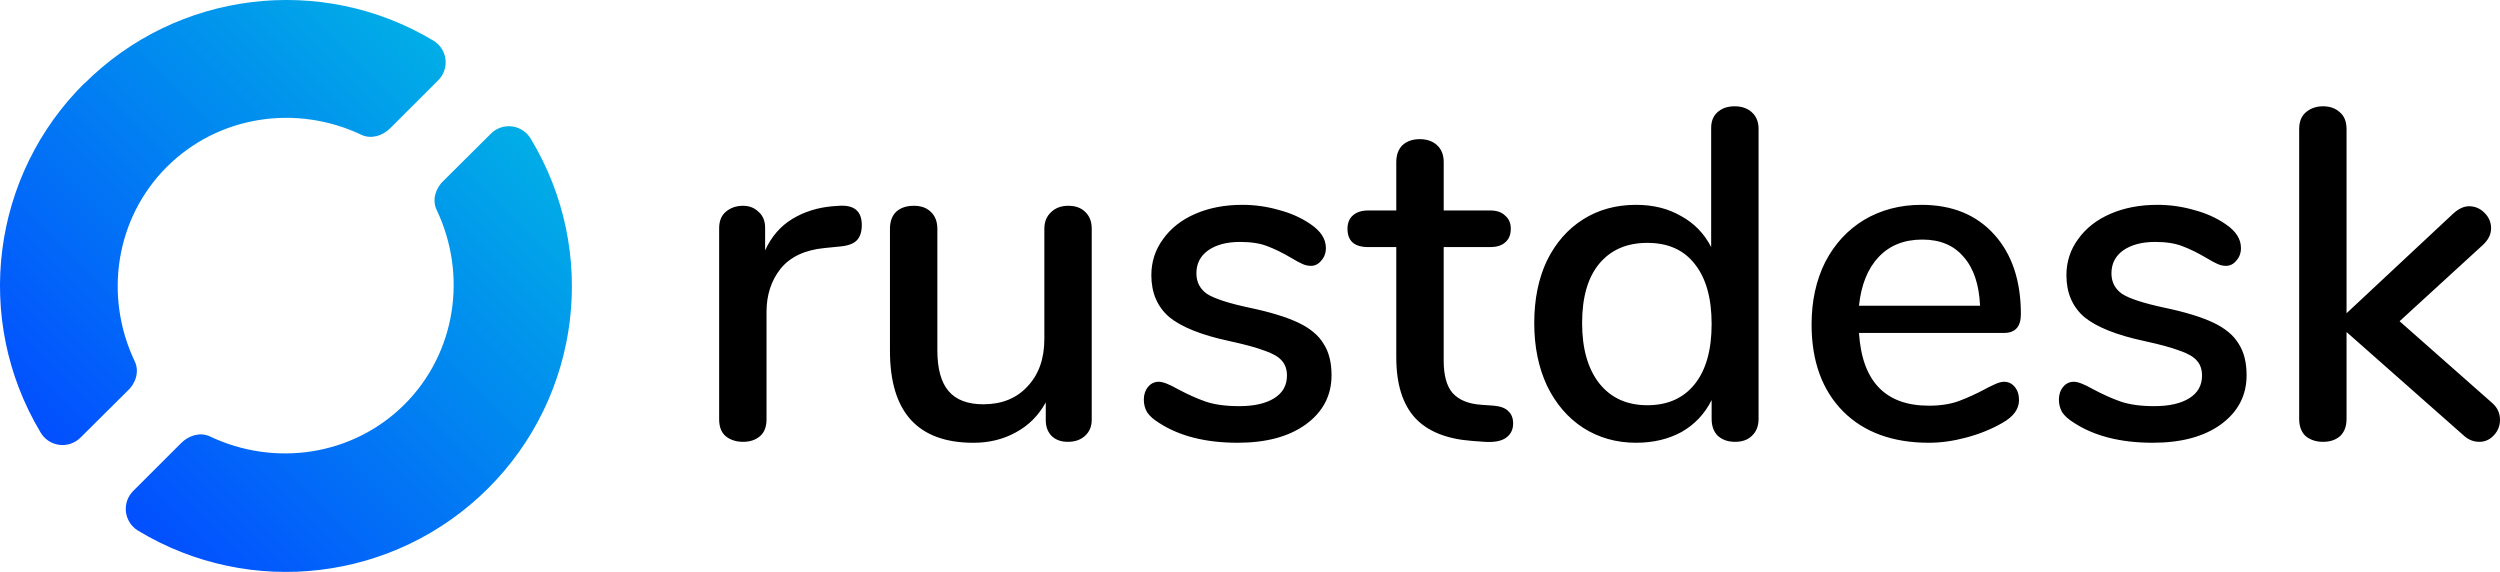
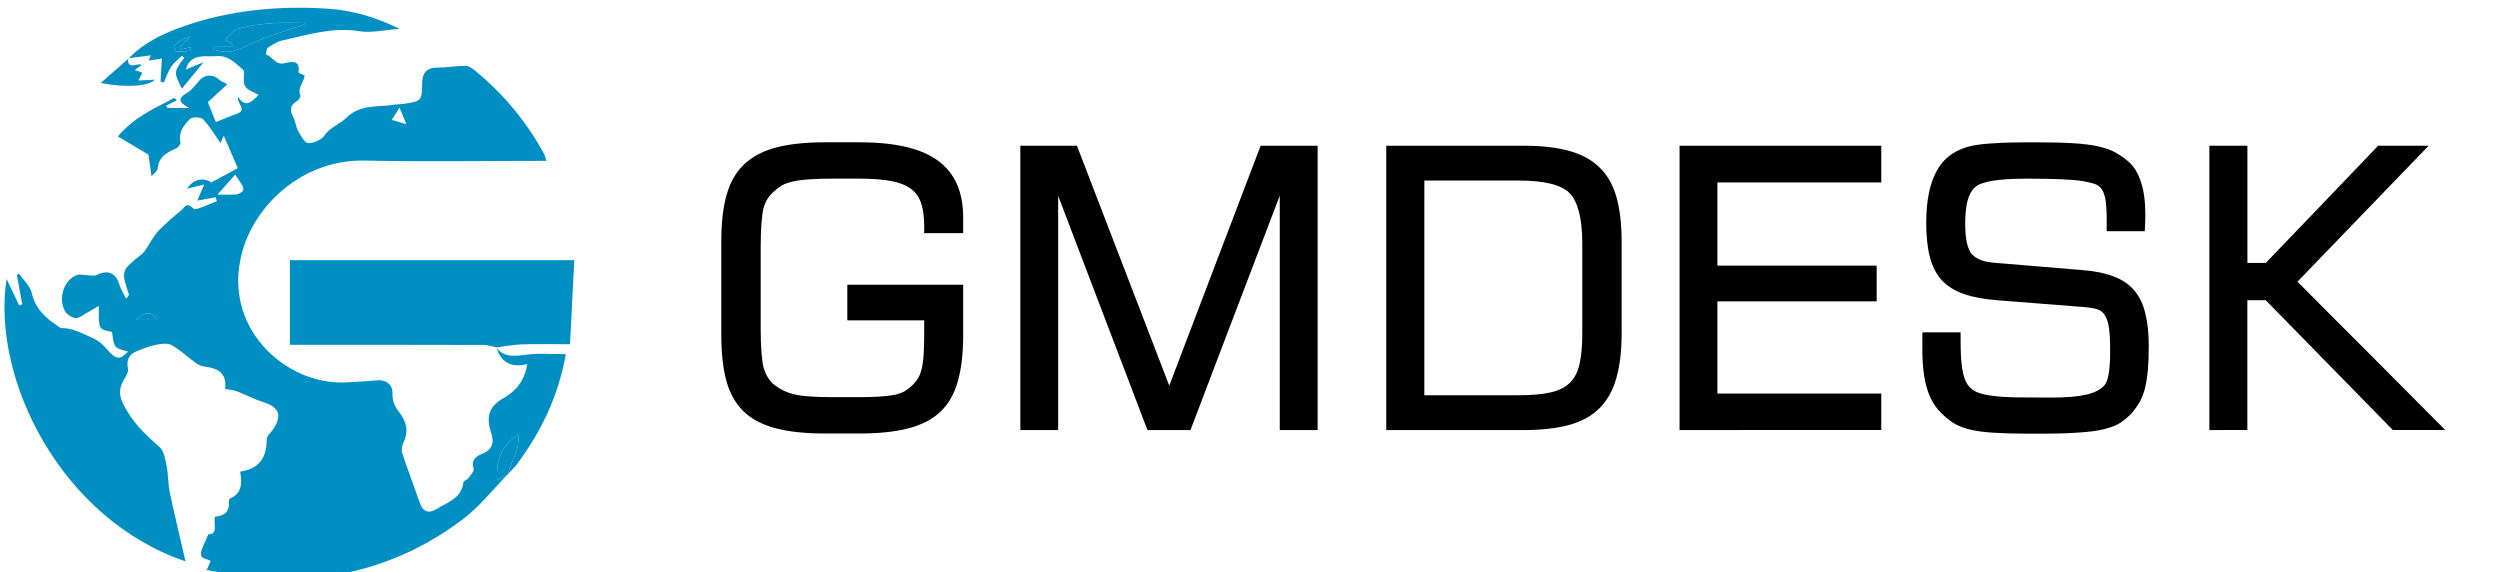
- <svg xmlns="http://www.w3.org/2000/svg" xmlns:xlink="http://www.w3.org/1999/xlink" viewBox="66.993 897.484 113.652 26">
-   <defs>
+ <svg xmlns="http://www.w3.org/2000/svg" xmlns:xlink="http://www.w3.org/1999/xlink" viewBox="66.993 897.484 113.652 26" version="1.1" id="svg5">
+   <defs id="defs2">
    <linearGradient id="a" x1=".148" x2=".845" y1=".851" y2=".154" gradientTransform="matrix(26.301 0 0 26.331 90.674 911.757)" gradientUnits="userSpaceOnUse">
-       <stop offset="0" stop-color="#004ba6" style="stop-color:#024eff;stop-opacity:1" />
-       <stop offset="1" stop-color="#00bfe1" style="stop-color:#01aee6;stop-opacity:1" />
+       <stop offset="0" stop-color="#004ba6" style="stop-color:#024eff;stop-opacity:1" id="stop1" />
+       <stop offset="1" stop-color="#00bfe1" style="stop-color:#01aee6;stop-opacity:1" id="stop2" />
    </linearGradient>
    <linearGradient xlink:href="#a" id="c" x1=".148" x2=".845" y1=".851" y2=".154" gradientTransform="matrix(26.00048 0 0 25.99935 66.993 897.485)" gradientUnits="userSpaceOnUse" />
+     <clipPath clipPathUnits="userSpaceOnUse" id="clipPath2">
+       <path d="M 0,1024 H 1024 V 0 H 0 Z" transform="translate(-143.4218,-649.8863)" id="path2-4" />
+     </clipPath>
+     <clipPath clipPathUnits="userSpaceOnUse" id="clipPath14">
+       <path d="M 0,1024 H 1024 V 0 H 0 Z" transform="translate(-411.6317,-628.847)" id="path14" />
+     </clipPath>
+     <clipPath clipPathUnits="userSpaceOnUse" id="clipPath20">
+       <path d="M 0,1024 H 1024 V 0 H 0 Z" transform="translate(-147.6202,-845.9329)" id="path20" />
+     </clipPath>
+     <clipPath clipPathUnits="userSpaceOnUse" id="clipPath130">
+       <path d="M 0,1024 H 1024 V 0 H 0 Z" transform="translate(-268.6342,-877.1284)" id="path130" />
+     </clipPath>
+     <clipPath clipPathUnits="userSpaceOnUse" id="clipPath132">
+       <path d="M 0,1024 H 1024 V 0 H 0 Z" transform="translate(-420.6755,-531.7477)" id="path132" />
+     </clipPath>
+     <clipPath clipPathUnits="userSpaceOnUse" id="clipPath134">
+       <path d="M 0,1024 H 1024 V 0 H 0 Z" transform="translate(-176.9571,-857.8956)" id="path134" />
+     </clipPath>
+     <clipPath clipPathUnits="userSpaceOnUse" id="clipPath136">
+       <path d="M 0,1024 H 1024 V 0 H 0 Z" transform="translate(-143.4218,-649.8863)" id="path136" />
+     </clipPath>
  </defs>
  <linearGradient id="b" x1=".148" x2=".845" y1=".851" y2=".154" gradientTransform="matrix(26.301 0 0 26.331 90.674 911.757)" gradientUnits="userSpaceOnUse">
-     <stop offset="0" stop-color="#004ba6" style="stop-color:#0071ff;stop-opacity:1" />
-     <stop offset="1" stop-color="#00bfe1" style="stop-color:#00bfe1;stop-opacity:1" />
+     <stop offset="0" stop-color="#004ba6" style="stop-color:#0071ff;stop-opacity:1" id="stop3" />
+     <stop offset="1" stop-color="#00bfe1" style="stop-color:#00bfe1;stop-opacity:1" id="stop4" />
  </linearGradient>
-   <path d="M105.147 906.839q1.024-.064 1.024.875 0 .469-.235.704-.234.234-.81.277l-.64.064q-1.344.128-2.006.939-.64.81-.64 1.962v4.886q0 .512-.298.768-.3.256-.768.256-.47 0-.79-.256-.298-.256-.298-.768v-8.683q0-.49.298-.747.32-.277.79-.277.426 0 .704.277.298.256.298.726v1.024q.427-.939 1.238-1.43.81-.49 1.834-.576zm10.411 0q.49 0 .768.277.298.278.298.768v8.683q0 .448-.298.725-.3.278-.79.278-.448 0-.725-.256-.277-.278-.277-.726v-.81q-.491.896-1.366 1.365-.853.47-1.92.47-3.797 0-3.797-4.182v-5.547q0-.49.277-.768.299-.277.81-.277.492 0 .769.277.299.278.299.768v5.526q0 1.258.512 1.856.512.597 1.578.597 1.259 0 2.006-.81.768-.811.768-2.155v-5.014q0-.469.298-.746.299-.299.79-.299zm7.701 10.773q-2.176 0-3.563-.896-.384-.234-.554-.49-.15-.256-.15-.576 0-.342.192-.576.192-.235.49-.235.278 0 .876.341.64.342 1.237.555.619.213 1.536.213 1.024 0 1.6-.362.576-.363.576-1.024 0-.427-.235-.683-.213-.256-.768-.448-.554-.213-1.642-.448-1.878-.405-2.71-1.088-.81-.704-.81-1.899 0-.917.533-1.642.533-.747 1.472-1.152.939-.406 2.133-.406.854 0 1.664.235.81.213 1.43.64.703.47.703 1.088 0 .341-.213.576-.192.235-.47.235-.191 0-.383-.086-.192-.085-.512-.277-.576-.341-1.088-.533-.49-.192-1.237-.192-.896 0-1.451.384-.533.384-.533 1.045 0 .597.49.939.512.32 1.899.618 1.43.299 2.24.683.81.384 1.152.96.363.555.363 1.43 0 1.386-1.174 2.24-1.152.831-3.093.831zm11.648-1.685q.47.043.661.256.213.192.213.555 0 .426-.34.66-.32.214-.96.172l-.577-.043q-1.728-.128-2.581-1.045-.854-.94-.854-2.752v-5.014h-1.28q-.938 0-.938-.832 0-.384.234-.597.256-.235.704-.235h1.28v-2.197q0-.49.278-.768.298-.277.79-.277.49 0 .788.277.3.277.3.768v2.197h2.111q.448 0 .683.235.256.213.256.597 0 .406-.256.619-.235.213-.683.213h-2.112v5.163q0 1.003.405 1.472.427.47 1.28.533zm10.943-13.611q.491 0 .79.278.299.277.299.746v13.184q0 .491-.299.768-.277.278-.768.278-.49 0-.79-.278-.277-.277-.277-.768v-.853q-.469.939-1.365 1.45-.896.491-2.07.491-1.343 0-2.41-.682-1.045-.683-1.643-1.92-.576-1.238-.576-2.838 0-1.621.576-2.837.598-1.216 1.643-1.877 1.045-.662 2.41-.662 1.174 0 2.049.512.896.491 1.365 1.408v-5.418q0-.448.277-.704.3-.278.79-.278zm-3.967 13.59q1.386 0 2.154-.96t.768-2.731q0-1.77-.768-2.73-.746-.96-2.154-.96t-2.198.96q-.768.938-.768 2.687 0 1.75.79 2.752.79.982 2.176.982zm16.213-1.067q.299 0 .49.235.193.234.193.597 0 .619-.768 1.045-.747.427-1.643.662-.875.234-1.685.234-2.475 0-3.904-1.429-1.43-1.45-1.43-3.947 0-1.6.619-2.837.64-1.237 1.77-1.92 1.153-.683 2.603-.683 2.091 0 3.307 1.344 1.216 1.344 1.216 3.627 0 .853-.768.853h-6.592q.213 3.307 3.179 3.307.789 0 1.365-.213.576-.214 1.216-.555.064-.043.341-.17.299-.15.491-.15zm-3.712-6.464q-1.237 0-1.984.79-.747.789-.896 2.218h5.504q-.064-1.45-.747-2.219-.661-.789-1.877-.789zm10.475 9.237q-2.176 0-3.563-.896-.384-.234-.555-.49-.149-.256-.149-.576 0-.342.192-.576.192-.235.49-.235.278 0 .875.341.64.342 1.238.555.618.213 1.536.213 1.024 0 1.6-.362.576-.363.576-1.024 0-.427-.235-.683-.213-.256-.768-.448-.555-.213-1.643-.448-1.877-.405-2.709-1.088-.81-.704-.81-1.899 0-.917.533-1.642.533-.747 1.472-1.152.938-.406 2.133-.406.853 0 1.664.235.81.213 1.43.64.703.47.703 1.088 0 .341-.213.576-.192.235-.47.235-.191 0-.383-.086-.192-.085-.512-.277-.576-.341-1.088-.533-.491-.192-1.238-.192-.896 0-1.45.384-.534.384-.534 1.045 0 .597.491.939.512.32 1.899.618 1.429.299 2.24.683.81.384 1.152.96.362.555.362 1.43 0 1.386-1.173 2.24-1.152.831-3.093.831zm15.402-1.834q.384.32.384.789 0 .405-.277.704-.277.299-.661.299-.406 0-.726-.3l-5.312-4.692v3.946q0 .512-.298.79-.299.256-.768.256-.47 0-.79-.256-.298-.278-.298-.79v-13.162q0-.512.298-.768.32-.278.79-.278.469 0 .768.278.298.256.298.768v8.362l4.864-4.544q.363-.32.704-.32.406 0 .704.299.299.299.299.704 0 .405-.363.747l-3.797 3.477z" />
-   <path fill="url(#b)" d="m89.318 903.552-2.135 2.122c-.376.337-.558.879-.347 1.337 1.422 2.976.882 6.524-1.452 8.856-2.335 2.331-5.887 2.87-8.866 1.449-.439-.197-.954-.03-1.292.312l-2.17 2.167a1.154 1.154 0 0 0 .208 1.81 13.005 13.005 0 0 0 15.91-1.912 12.97 12.97 0 0 0 1.956-15.887 1.154 1.154 0 0 0-1.812-.254zm-18.467-2.305a12.969 12.969 0 0 0-2.02 15.885 1.154 1.154 0 0 0 1.812.254l2.124-2.11c.385-.336.572-.884.359-1.348-1.423-2.976-.884-6.524 1.451-8.856 2.334-2.332 5.887-2.871 8.866-1.45.434.194.942.033 1.281-.3l2.182-2.18a1.152 1.152 0 0 0-.208-1.81 13.009 13.009 0 0 0-15.893 1.973z" style="fill:url(#c);stroke-width:.988" />
+   <g id="g153" transform="matrix(0.04578936,0,0,0.04433795,64.42383,889.9127)" style="clip-rule:evenodd;isolation:isolate;fill:#008fc2;fill-opacity:1;fill-rule:evenodd;stroke-linejoin:round;stroke-miterlimit:1.414">
+     <path id="path1-8" d="M 0,0 H 15.782 C 10.054,8.781 5.436,4.605 0,0 m 190.354,153.821 c 3.64,-1.103 6.825,-2.069 10.924,-3.313 -1.986,4.946 -3.364,8.378 -5.117,12.743 -2.083,-3.383 -3.661,-5.945 -5.807,-9.43 M 33.535,208.009 c -0.334,0.466 -0.669,0.932 -1.003,1.397 2.627,2.861 5.255,5.721 7.882,8.581 -4.887,-1.242 -8.763,-3.974 -12.249,-7.137 -0.435,-0.395 1.105,-4.404 1.883,-4.456 3.634,-0.244 7.321,0.313 10.989,0.583 -0.226,0.954 -0.452,1.908 -0.678,2.861 -2.275,-0.609 -4.549,-1.219 -6.824,-1.829 M 60.603,96.427 c 6.404,0 10.217,-0.251 13.97,0.113 1.701,0.165 3.559,1.268 4.809,2.494 0.652,0.639 0.586,2.7 0.063,3.715 -1.438,2.787 -3.289,5.361 -5.628,9.045 -3.721,-4.326 -8.239,-9.581 -13.214,-15.367 m 64.609,130.815 c 0.094,0.372 0.187,0.743 0.28,1.115 -8.059,0 -16.162,0.526 -24.166,-0.144 -8.492,-0.711 -17.084,-1.879 -25.242,-4.213 -3.716,-1.064 -6.494,-5.41 -9.968,-8.509 2.546,-1.443 4.319,-2.448 6.091,-3.453 -0.081,-0.493 -0.163,-0.985 -0.244,-1.478 H 57.966 c -0.053,-0.879 -0.106,-1.757 -0.158,-2.636 1.96,-0.527 3.891,-1.256 5.886,-1.547 8.311,-1.21 14.905,2.728 22.19,6.163 12.615,5.949 26.169,9.908 39.328,14.702 m 152.042,-345.381 c -11.268,-11.817 -21.29,-25.232 -34.029,-35.162 -44.019,-34.315 -94.585,-49.262 -150.267,-45.65 -13.223,0.857 -26.279,4.285 -40.386,6.697 1.293,2.983 2.056,4.742 2.985,6.884 -0.96,0.448 -1.858,1.077 -2.846,1.293 -5.821,1.273 -4.765,5.056 -3.268,8.917 1.175,3.029 2.539,5.985 4.427,10.395 7.608,-0.094 3.356,7.774 4.95,13.498 6.609,0.443 10.936,3.76 10.282,11.456 -0.072,0.846 0.385,2.277 1.001,2.562 8.955,4.133 8.761,11.722 7.423,20.637 14.08,2.031 19.864,10.859 19.713,24.725 -0.027,2.544 3.033,5.133 4.698,7.682 7.112,10.894 4.676,17.158 -7.433,21.075 -6.704,2.168 -12.95,5.719 -19.535,8.309 -2.595,1.021 -5.55,1.126 -8.642,1.704 1.161,10.455 -3.172,15.716 -14.973,17.196 -2.285,0.286 -4.735,1.266 -6.587,2.633 -6.198,4.577 -11.786,10.115 -18.38,13.958 -2.972,1.731 -7.911,0.987 -11.706,0.182 -4.975,-1.055 -9.793,-3.064 -14.512,-5.058 -5.958,-2.518 -7.429,-7.214 -6.206,-13.401 0.366,-1.849 -0.677,-4.31 -1.766,-6.061 -6.624,-10.655 -4.744,-16.244 1.363,-26.811 6.339,-10.969 14.835,-18.95 23.852,-27.196 3.374,-3.086 4.317,-9.365 5.298,-14.396 1.28,-6.562 0.937,-13.446 2.275,-19.991 3.72,-18.191 7.948,-36.279 11.789,-53.571 -92.245,32.313 -144.598,139.485 -133.247,217.194 3.206,-6.968 6.291,-13.671 9.376,-20.375 0.784,0.268 1.568,0.536 2.352,0.804 -1.338,7.495 -2.676,14.99 -4.013,22.486 0.494,0.418 0.989,0.836 1.484,1.254 3.319,-5.007 8.4,-9.63 9.595,-15.101 2.582,-11.824 10.033,-18.959 19.249,-25.203 0.912,-0.618 1.87,-1.686 2.8,-1.679 8.549,0.063 15.332,-4.02 22.85,-7.449 5.238,-2.389 8.2,-5.354 11.395,-9.204 6.372,-7.678 9.654,-7.939 15.411,-1.375 -10.4,2.748 -10.4,2.748 -11.934,15.083 -10.078,1.96 -10.078,1.96 -9.803,20.081 -3.568,-2.167 -6.087,-3.793 -8.697,-5.256 -2.856,-1.601 -5.915,-4.427 -8.666,-4.188 -2.867,0.249 -6.597,2.926 -7.989,5.572 -5.107,9.706 -0.697,23.526 8.572,27.348 2.618,1.079 6.106,0.033 9.195,-0.012 1.917,-0.028 4.185,-0.682 5.693,0.102 8.465,4.404 14.384,1.939 17.064,-7.054 1.045,-3.508 3.054,-6.729 5.128,-11.156 1.564,2.341 2.192,2.881 2.094,3.19 -5.961,18.683 -5.832,18.518 9.558,31.183 3.091,2.544 4.68,6.887 7.047,10.342 2.005,2.928 3.803,6.099 6.274,8.585 5.129,5.161 10.492,10.12 16.074,14.786 2.275,1.902 3.718,6.929 9.027,1.392 1.871,-1.95 11.411,3.455 17.45,5.501 -0.277,1.059 -0.554,2.118 -0.83,3.177 -4.197,-0.798 -8.393,-1.596 -13.792,-2.623 1.847,4.36 3.175,7.494 5.224,12.33 -5.295,-1.275 -9.121,-2.196 -12.789,-3.079 4.947,7.229 11.005,8.802 18.275,4.83 6.915,3.847 13.662,7.6 19.531,10.865 -3.74,8.954 -7.23,17.31 -10.439,24.994 -0.501,-1.16 -1.615,-3.741 -2.456,-5.689 -4.513,6.601 -8.131,13.073 -13.022,18.37 -1.596,1.729 -7.954,1.846 -9.629,0.18 -4.655,-4.627 -8.76,-10.17 -7.175,-17.855 0.281,-1.363 -1.716,-4.069 -3.288,-4.79 -7.002,-3.213 -13.077,-6.771 -13.705,-15.678 -0.124,-1.755 -2.571,-3.346 -4.555,-5.75 -0.865,6.362 -1.586,11.663 -2.262,16.635 -7.317,4.484 -14.66,8.984 -22.749,13.941 11.736,14.722 27.31,21.66 42.099,29.727 0.555,-0.614 1.11,-1.227 1.665,-1.84 -2.665,-1.441 -5.33,-2.882 -7.995,-4.323 0.443,-0.526 0.886,-1.052 1.329,-1.578 h 15.845 c -7.995,4.441 -8.281,7.478 -1.715,11.379 3.891,2.311 6.744,6.497 9.783,10.078 3.672,4.327 9.796,4.535 14.298,0.355 1.171,-1.088 2.78,-1.704 6.138,-3.689 -4.901,-4.644 -9.175,-8.695 -14.476,-13.718 1.436,-3.707 3.745,-9.665 5.936,-15.319 6.305,2.585 10.662,4.617 15.183,6.174 8.941,3.079 0.177,8.073 1.3,13.327 4.449,-7.382 8.613,-6.209 15.398,1.475 -2.777,1.472 -5.703,2.652 -8.156,4.469 -1.377,1.021 -2.538,3.01 -2.801,4.716 -0.536,3.483 1.027,8.735 -0.805,10.303 -5.62,4.81 -10.764,11.128 -19.812,10.249 -7.26,-0.706 -15.185,1.898 -20.637,-5.389 -0.594,-0.793 -0.804,-1.874 -2.038,-4.89 5.021,2.119 8.306,3.506 13.208,5.575 -5.969,-7.515 -10.856,-13.665 -16.129,-20.302 -6.119,12.733 -6.119,12.733 1.73,23.717 -0.554,0.537 -1.108,1.073 -1.662,1.609 -2.743,-2.835 -6.005,-5.337 -8.091,-8.592 -2.342,-3.654 -3.621,-7.989 -5.363,-12.027 -0.822,0.208 -1.645,0.417 -2.467,0.625 0.307,5.755 0.614,11.51 0.954,17.882 -3.474,-0.58 -6.65,-1.109 -9.826,-1.639 0.434,1.065 0.869,2.129 1.65,4.045 -6.31,-0.83 -11.595,-1.526 -16.88,-2.221 l 0.292,-0.234 c 11.4,12.409 26.16,19.475 41.565,25.007 34.398,12.352 70.195,15.692 106.366,13.367 18.222,-1.171 35.879,-6.4 53.885,-15.558 -11.227,-0.799 -21.086,-3.318 -30.265,-1.779 -19.964,3.347 -38.249,-2.893 -56.953,-7.118 -3.906,-0.883 -7.622,-3.268 -10.962,-5.619 -1.147,-0.808 -1.344,-5.247 -1.188,-5.292 4.848,-1.394 6.66,-8.241 13.534,-6.606 4.554,1.083 12.074,3.165 10.558,-6.941 -0.089,-0.589 2.999,-1.655 4.538,-2.462 -0.344,-5.385 -5.695,-9.389 -3.15,-15.301 0.433,-1.006 -1.345,-3.765 -2.762,-4.622 -5.372,-3.251 -5.018,-7.088 -2.519,-12.033 1.671,-3.305 1.822,-7.394 3.566,-10.642 1.946,-3.622 4.797,-9.264 7.485,-9.398 4.084,-0.204 9.982,2.515 12.22,5.901 4.281,6.478 11.516,8.693 16.182,13.484 10.551,10.834 23.681,8.011 35.932,10.136 2.2,0.382 4.484,0.264 6.693,0.608 13.516,2.106 13.657,2.337 13.9,16.036 0.132,7.471 3.085,11.934 11.497,11.892 6.934,-0.035 13.875,1.356 20.811,1.331 2.404,-0.009 5.124,-1.991 7.148,-3.719 21.295,-18.173 38.587,-39.582 51.494,-64.47 0.475,-0.916 0.657,-1.983 1.585,-4.885 -45.79,0 -90.61,-0.772 -135.39,0.216 -44.984,0.993 -80.858,-32.667 -90.96,-69.495 -16.155,-58.895 32.223,-102.7 75.667,-101.11 8.364,0.306 16.719,0.982 25.064,1.668 6.012,0.495 11.101,-3.382 10.901,-9.54 -0.194,-5.946 1.496,-10.427 5.198,-15.242 4.814,-6.263 7.061,-13.8 3.458,-22.005 -1.183,-2.694 -2.226,-6.289 -1.42,-8.875 4.033,-12.924 8.823,-25.61 13.1,-38.462 2.365,-7.107 6.758,-8.657 12.726,-4.815 8.145,5.243 18.702,8.32 19.799,20.573 0.096,1.074 2.753,1.712 3.633,2.965 1.648,2.348 4.536,5.494 3.961,7.434 -1.993,6.717 1.718,9.466 6.595,11.525 7.528,3.178 8.843,8.735 6.57,15.744 -3.639,11.22 -2.761,20.067 8.979,26.874 9.139,5.299 16.077,13.626 17.779,26.312 -12.267,-3.271 -19.608,1.643 -23.017,12.857 l -0.215,-0.097 c 6.481,-8.507 14.966,-6.466 23.882,-5.41 9.031,1.069 18.287,0.236 28.088,0.236 -5.354,-31.613 -18.04,-59.023 -36.027,-84.159 -2.047,-2.86 -4.646,-5.325 -6.995,-7.98 2.128,9.991 9.237,18.927 7.473,30.193 -12.459,-8.526 -16.597,-19.715 -15.531,-35.173 3.918,2.477 6.144,3.884 8.369,5.29" style="fill:#008fc2;fill-opacity:1;fill-rule:nonzero;stroke:none" transform="matrix(1.333333,0,0,-1.333333,191.2291,498.8183)" clip-path="url(#clipPath2)" />
+     <path id="path13" d="m 0,0 c -3.171,0.635 -6.341,1.815 -9.514,1.824 -45.121,0.124 -90.243,0.09 -135.365,0.094 -2.739,0.001 -5.479,0 -8.807,0 V 66.993 H 58.062 C 57.015,45.606 55.971,24.303 54.897,2.38 42.161,2.38 30.764,2.662 19.391,2.272 12.844,2.047 6.335,0.735 -0.203,-0.093 -0.214,-0.097 0,0 0,0" style="fill:#008fc2;fill-opacity:1;fill-rule:nonzero;stroke:none" transform="matrix(1.333333,0,0,-1.333333,548.8423,526.8707)" clip-path="url(#clipPath14)" />
+     <path id="path19" d="m 0,0 c -1.495,-1.101 -2.99,-2.202 -5.339,-3.933 2.331,-0.796 3.943,-1.345 5.8,-1.979 -0.775,-1.611 -1.537,-3.196 -2.899,-6.028 4.647,0.266 8.242,0.472 12.148,0.696 -4.386,-5.156 -21.78,-6.38 -40.238,-2.555 7.561,6.846 14.149,12.809 20.736,18.772 0,0.001 -0.291,0.234 -0.291,0.234 C -10.897,-4.613 -3.078,2.284 0,0" style="fill:#008fc2;fill-opacity:1;fill-rule:nonzero;stroke:none" transform="matrix(1.333333,0,0,-1.333333,196.8269,237.4228)" clip-path="url(#clipPath20)" />
+     <path id="path129" d="m 0,0 c -13.16,-4.794 -26.713,-8.753 -39.328,-14.702 -7.286,-3.435 -13.879,-7.373 -22.191,-6.163 -1.995,0.291 -3.925,1.02 -5.886,1.547 0.053,0.879 0.106,1.757 0.158,2.636 h 13.997 c 0.082,0.492 0.163,0.985 0.245,1.478 -1.773,1.005 -3.545,2.009 -6.091,3.453 3.474,3.099 6.251,7.445 9.968,8.509 8.158,2.334 16.749,3.502 25.242,4.213 C -15.883,1.641 -7.78,1.115 0.28,1.115 0.186,0.743 0.093,0.372 0,0" style="fill:#008fc2;fill-opacity:1;fill-rule:nonzero;stroke:none" transform="matrix(1.333333,0,0,-1.333333,358.1789,195.8288)" clip-path="url(#clipPath130)" />
+     <path id="path131" d="M 0,0 C -2.225,-1.407 -4.45,-2.813 -8.368,-5.29 -9.434,10.168 -5.297,21.356 7.162,29.883 8.926,18.616 1.817,9.681 -0.311,-0.311 -0.305,-0.304 0,0 0,0" style="fill:#008fc2;fill-opacity:1;fill-rule:nonzero;stroke:none" transform="matrix(1.333333,0,0,-1.333333,560.9007,656.3364)" clip-path="url(#clipPath132)" />
+     <path id="path133" d="M 0,0 C 2.275,0.61 4.549,1.219 6.824,1.829 7.05,0.875 7.276,-0.078 7.502,-1.032 3.833,-1.302 0.146,-1.859 -3.487,-1.615 -4.265,-1.563 -5.806,2.445 -5.37,2.841 -1.884,6.003 1.992,8.736 6.879,9.978 4.252,7.118 1.624,4.257 -1.003,1.397 -0.669,0.931 -0.334,0.466 0,0" style="fill:#008fc2;fill-opacity:1;fill-rule:nonzero;stroke:none" transform="matrix(1.333333,0,0,-1.333333,235.9428,221.4725)" clip-path="url(#clipPath134)" />
+     <path id="path135" d="M 0,0 C 5.436,4.605 10.054,8.781 15.782,0 Z" style="fill:#008fc2;fill-opacity:1;fill-rule:nonzero;stroke:none" transform="matrix(1.333333,0,0,-1.333333,191.2291,498.8183)" clip-path="url(#clipPath136)" />
+   </g>
+   <path style="font-size:44.46px;font-family:'BPG Banner Caps';-inkscape-font-specification:'BPG Banner Caps';clip-rule:evenodd;fill:#000000;fill-rule:evenodd;stroke-width:1.483;stroke-linejoin:round;stroke-miterlimit:1.414" d="m 99.784,908.438 c 0,-0.834 0.081,-1.536 0.243,-2.103 0.162,-0.574 0.429,-1.034 0.8,-1.382 0.371,-0.353 0.855,-0.608 1.452,-0.765 0.603,-0.156 1.339,-0.235 2.208,-0.235 h 1.591 c 1.611,0 2.796,0.278 3.555,0.834 0.765,0.556 1.147,1.42 1.147,2.59 v 0.704 h -1.773 v -0.322 c 0,-0.417 -0.046,-0.762 -0.139,-1.034 -0.087,-0.278 -0.243,-0.498 -0.469,-0.661 -0.226,-0.168 -0.533,-0.287 -0.921,-0.356 -0.388,-0.07 -0.881,-0.104 -1.478,-0.104 h -1.113 c -0.446,0 -0.817,0.011 -1.113,0.035 -0.29,0.017 -0.533,0.049 -0.73,0.096 -0.197,0.041 -0.362,0.099 -0.495,0.174 -0.127,0.075 -0.252,0.168 -0.374,0.278 -0.11,0.099 -0.206,0.209 -0.287,0.33 -0.075,0.116 -0.136,0.258 -0.183,0.426 v -0.009 c -0.041,0.168 -0.072,0.406 -0.096,0.713 -0.023,0.307 -0.035,0.687 -0.035,1.139 v 3.581 c 0,0.452 0.011,0.829 0.035,1.13 0.023,0.301 0.055,0.536 0.096,0.704 v -0.009 c 0.104,0.353 0.275,0.623 0.513,0.808 0.243,0.185 0.522,0.319 0.834,0.4 0.33,0.093 0.942,0.139 1.834,0.139 h 1.113 c 0.4,0 0.73,-0.009 0.991,-0.026 0.267,-0.017 0.49,-0.043 0.669,-0.078 0.18,-0.041 0.327,-0.093 0.443,-0.156 0.122,-0.07 0.238,-0.156 0.348,-0.261 0.104,-0.099 0.191,-0.203 0.261,-0.313 0.075,-0.11 0.133,-0.252 0.174,-0.426 0.046,-0.174 0.078,-0.388 0.096,-0.643 0.017,-0.261 0.026,-0.588 0.026,-0.982 v -0.608 h -3.494 v -1.617 h 5.267 v 2.277 c 0,0.834 -0.081,1.538 -0.243,2.112 -0.156,0.568 -0.42,1.029 -0.791,1.382 -0.365,0.348 -0.849,0.6 -1.452,0.756 -0.597,0.156 -1.336,0.235 -2.216,0.235 h -1.591 c -0.881,0 -1.622,-0.078 -2.225,-0.235 -0.597,-0.156 -1.081,-0.409 -1.452,-0.756 -0.365,-0.353 -0.629,-0.814 -0.791,-1.382 -0.156,-0.574 -0.235,-1.278 -0.235,-2.112 z m 13.594,8.596 v -12.925 h 2.573 l 4.198,10.908 c 0.695,-1.825 1.388,-3.645 2.077,-5.458 0.69,-1.814 1.382,-3.63 2.077,-5.45 h 2.59 v 12.925 h -1.721 v -10.656 c -0.684,1.791 -1.362,3.569 -2.034,5.337 -0.672,1.762 -1.347,3.535 -2.025,5.319 h -1.956 l -4.059,-10.647 v 10.647 z m 18.366,-1.582 h 4.294 c 0.597,0 1.081,-0.043 1.452,-0.13 0.377,-0.087 0.669,-0.235 0.878,-0.443 0.214,-0.214 0.359,-0.501 0.435,-0.86 0.081,-0.359 0.122,-0.814 0.122,-1.365 v -4.068 c 0,-0.597 -0.049,-1.084 -0.148,-1.46 -0.099,-0.382 -0.24,-0.669 -0.426,-0.86 -0.377,-0.382 -1.147,-0.574 -2.312,-0.574 h -4.294 z m -1.73,1.582 v -12.925 h 6.249 c 0.817,0 1.507,0.078 2.069,0.235 0.568,0.156 1.029,0.409 1.382,0.756 0.353,0.342 0.608,0.791 0.765,1.347 0.156,0.556 0.235,1.234 0.235,2.034 v 4.155 c 0,0.8 -0.081,1.48 -0.243,2.043 -0.156,0.556 -0.411,1.011 -0.765,1.365 -0.348,0.348 -0.805,0.6 -1.373,0.756 -0.562,0.156 -1.252,0.235 -2.069,0.235 z m 13.333,0 v -12.925 h 9.17 v 1.669 h -7.449 v 3.781 h 7.24 v 1.625 h -7.24 v 4.189 h 7.449 v 1.66 z m 11.039,-4.441 h 1.738 v 0.409 c 0,0.51 0.023,0.918 0.07,1.226 0.046,0.307 0.125,0.548 0.235,0.721 0.116,0.174 0.269,0.298 0.461,0.374 0.197,0.075 0.446,0.13 0.748,0.165 0.22,0.029 0.545,0.049 0.973,0.061 0.435,0.005 0.976,0.009 1.625,0.009 0.684,0 1.214,-0.043 1.591,-0.13 0.377,-0.087 0.652,-0.226 0.826,-0.417 0.093,-0.099 0.159,-0.272 0.2,-0.522 0.046,-0.249 0.07,-0.594 0.07,-1.034 0,-0.44 -0.017,-0.788 -0.052,-1.043 -0.035,-0.261 -0.099,-0.461 -0.191,-0.6 -0.087,-0.139 -0.211,-0.232 -0.374,-0.278 -0.162,-0.046 -0.374,-0.078 -0.634,-0.096 l -3.877,-0.304 c -0.608,-0.046 -1.118,-0.142 -1.53,-0.287 -0.411,-0.145 -0.745,-0.353 -1,-0.626 -0.249,-0.278 -0.429,-0.629 -0.539,-1.052 -0.11,-0.429 -0.165,-0.947 -0.165,-1.556 0,-1.026 0.168,-1.828 0.504,-2.408 0.336,-0.585 0.878,-0.953 1.625,-1.104 0.232,-0.046 0.548,-0.081 0.947,-0.104 0.406,-0.029 0.907,-0.043 1.504,-0.043 h 0.452 c 0.678,0 1.24,0.015 1.686,0.043 0.452,0.029 0.829,0.078 1.13,0.148 0.301,0.07 0.55,0.159 0.747,0.269 0.203,0.11 0.4,0.246 0.591,0.409 0.255,0.22 0.446,0.53 0.574,0.93 0.133,0.4 0.2,0.889 0.2,1.469 0,0.162 -0.003,0.316 -0.009,0.461 -0.005,0.139 -0.011,0.243 -0.017,0.313 h -1.73 v -0.478 c 0,-0.394 -0.017,-0.704 -0.052,-0.93 -0.035,-0.226 -0.096,-0.397 -0.183,-0.513 -0.087,-0.122 -0.206,-0.203 -0.356,-0.243 -0.145,-0.046 -0.327,-0.087 -0.548,-0.122 -0.446,-0.07 -1.286,-0.104 -2.521,-0.104 -1.269,0 -2.045,0.13 -2.329,0.391 -0.151,0.133 -0.264,0.339 -0.339,0.617 -0.07,0.278 -0.104,0.617 -0.104,1.017 0,0.348 0.023,0.637 0.07,0.869 0.052,0.226 0.125,0.403 0.217,0.53 v -0.009 c 0.099,0.116 0.24,0.211 0.426,0.287 0.185,0.07 0.426,0.113 0.721,0.13 l 3.955,0.33 c 0.55,0.046 1.014,0.145 1.391,0.296 0.377,0.145 0.681,0.356 0.913,0.634 0.232,0.272 0.397,0.617 0.495,1.034 0.104,0.411 0.156,0.904 0.156,1.478 0,0.435 -0.015,0.808 -0.043,1.121 -0.029,0.307 -0.072,0.577 -0.13,0.808 -0.058,0.226 -0.133,0.423 -0.226,0.591 -0.093,0.168 -0.203,0.33 -0.33,0.487 -0.174,0.191 -0.356,0.351 -0.548,0.478 -0.191,0.122 -0.437,0.22 -0.739,0.296 -0.301,0.075 -0.684,0.127 -1.147,0.156 -0.458,0.035 -1.04,0.052 -1.747,0.052 h -0.626 c -0.597,0 -1.098,-0.015 -1.504,-0.043 -0.4,-0.023 -0.742,-0.067 -1.026,-0.13 -0.278,-0.064 -0.516,-0.148 -0.713,-0.252 -0.191,-0.11 -0.374,-0.246 -0.548,-0.409 h 0.009 c -0.336,-0.284 -0.582,-0.663 -0.739,-1.139 -0.156,-0.481 -0.235,-1.095 -0.235,-1.843 z m 13.046,4.441 v -12.925 h 1.73 v 5.328 h 0.834 c 0.863,-0.892 1.715,-1.779 2.555,-2.66 0.846,-0.887 1.698,-1.776 2.555,-2.668 h 2.295 l -5.963,6.18 c 0.539,0.539 1.089,1.092 1.651,1.66 0.568,0.568 1.139,1.139 1.712,1.712 0.574,0.574 1.142,1.144 1.704,1.712 0.568,0.568 1.118,1.121 1.651,1.66 h -2.382 l -5.78,-5.902 h -0.834 v 5.902 z" id="text4" aria-label="GMDESK" />
</svg>
